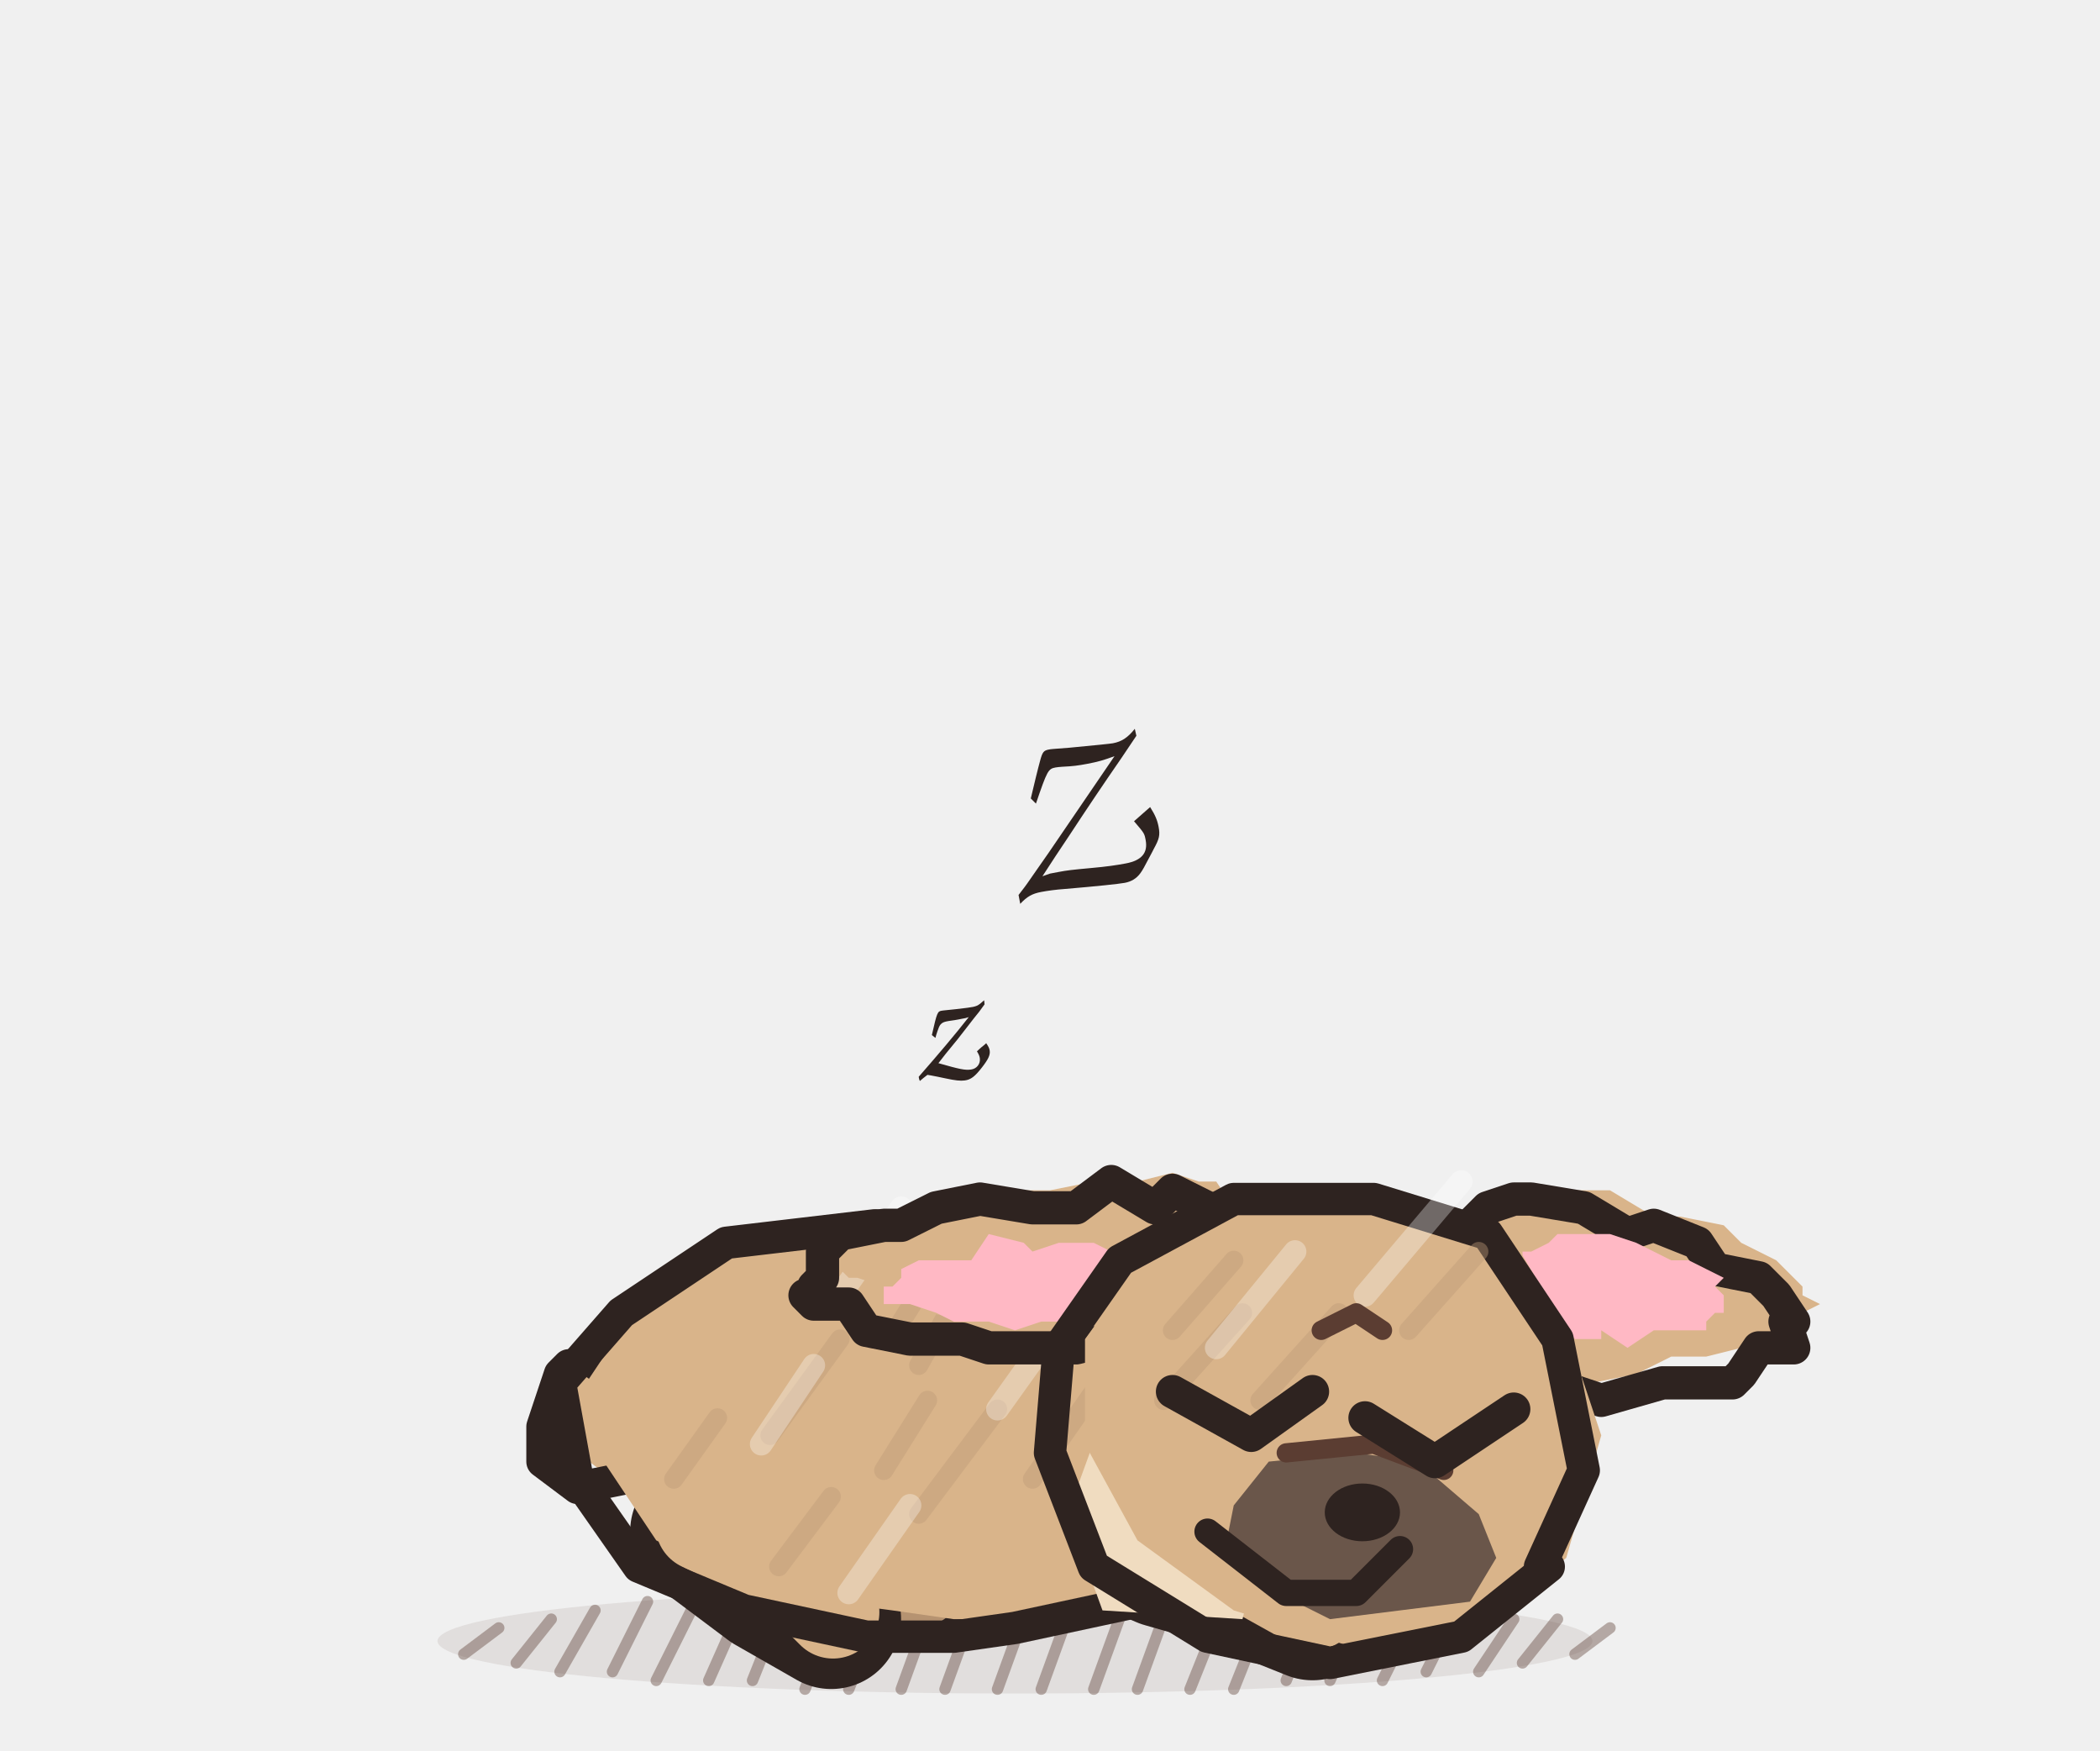
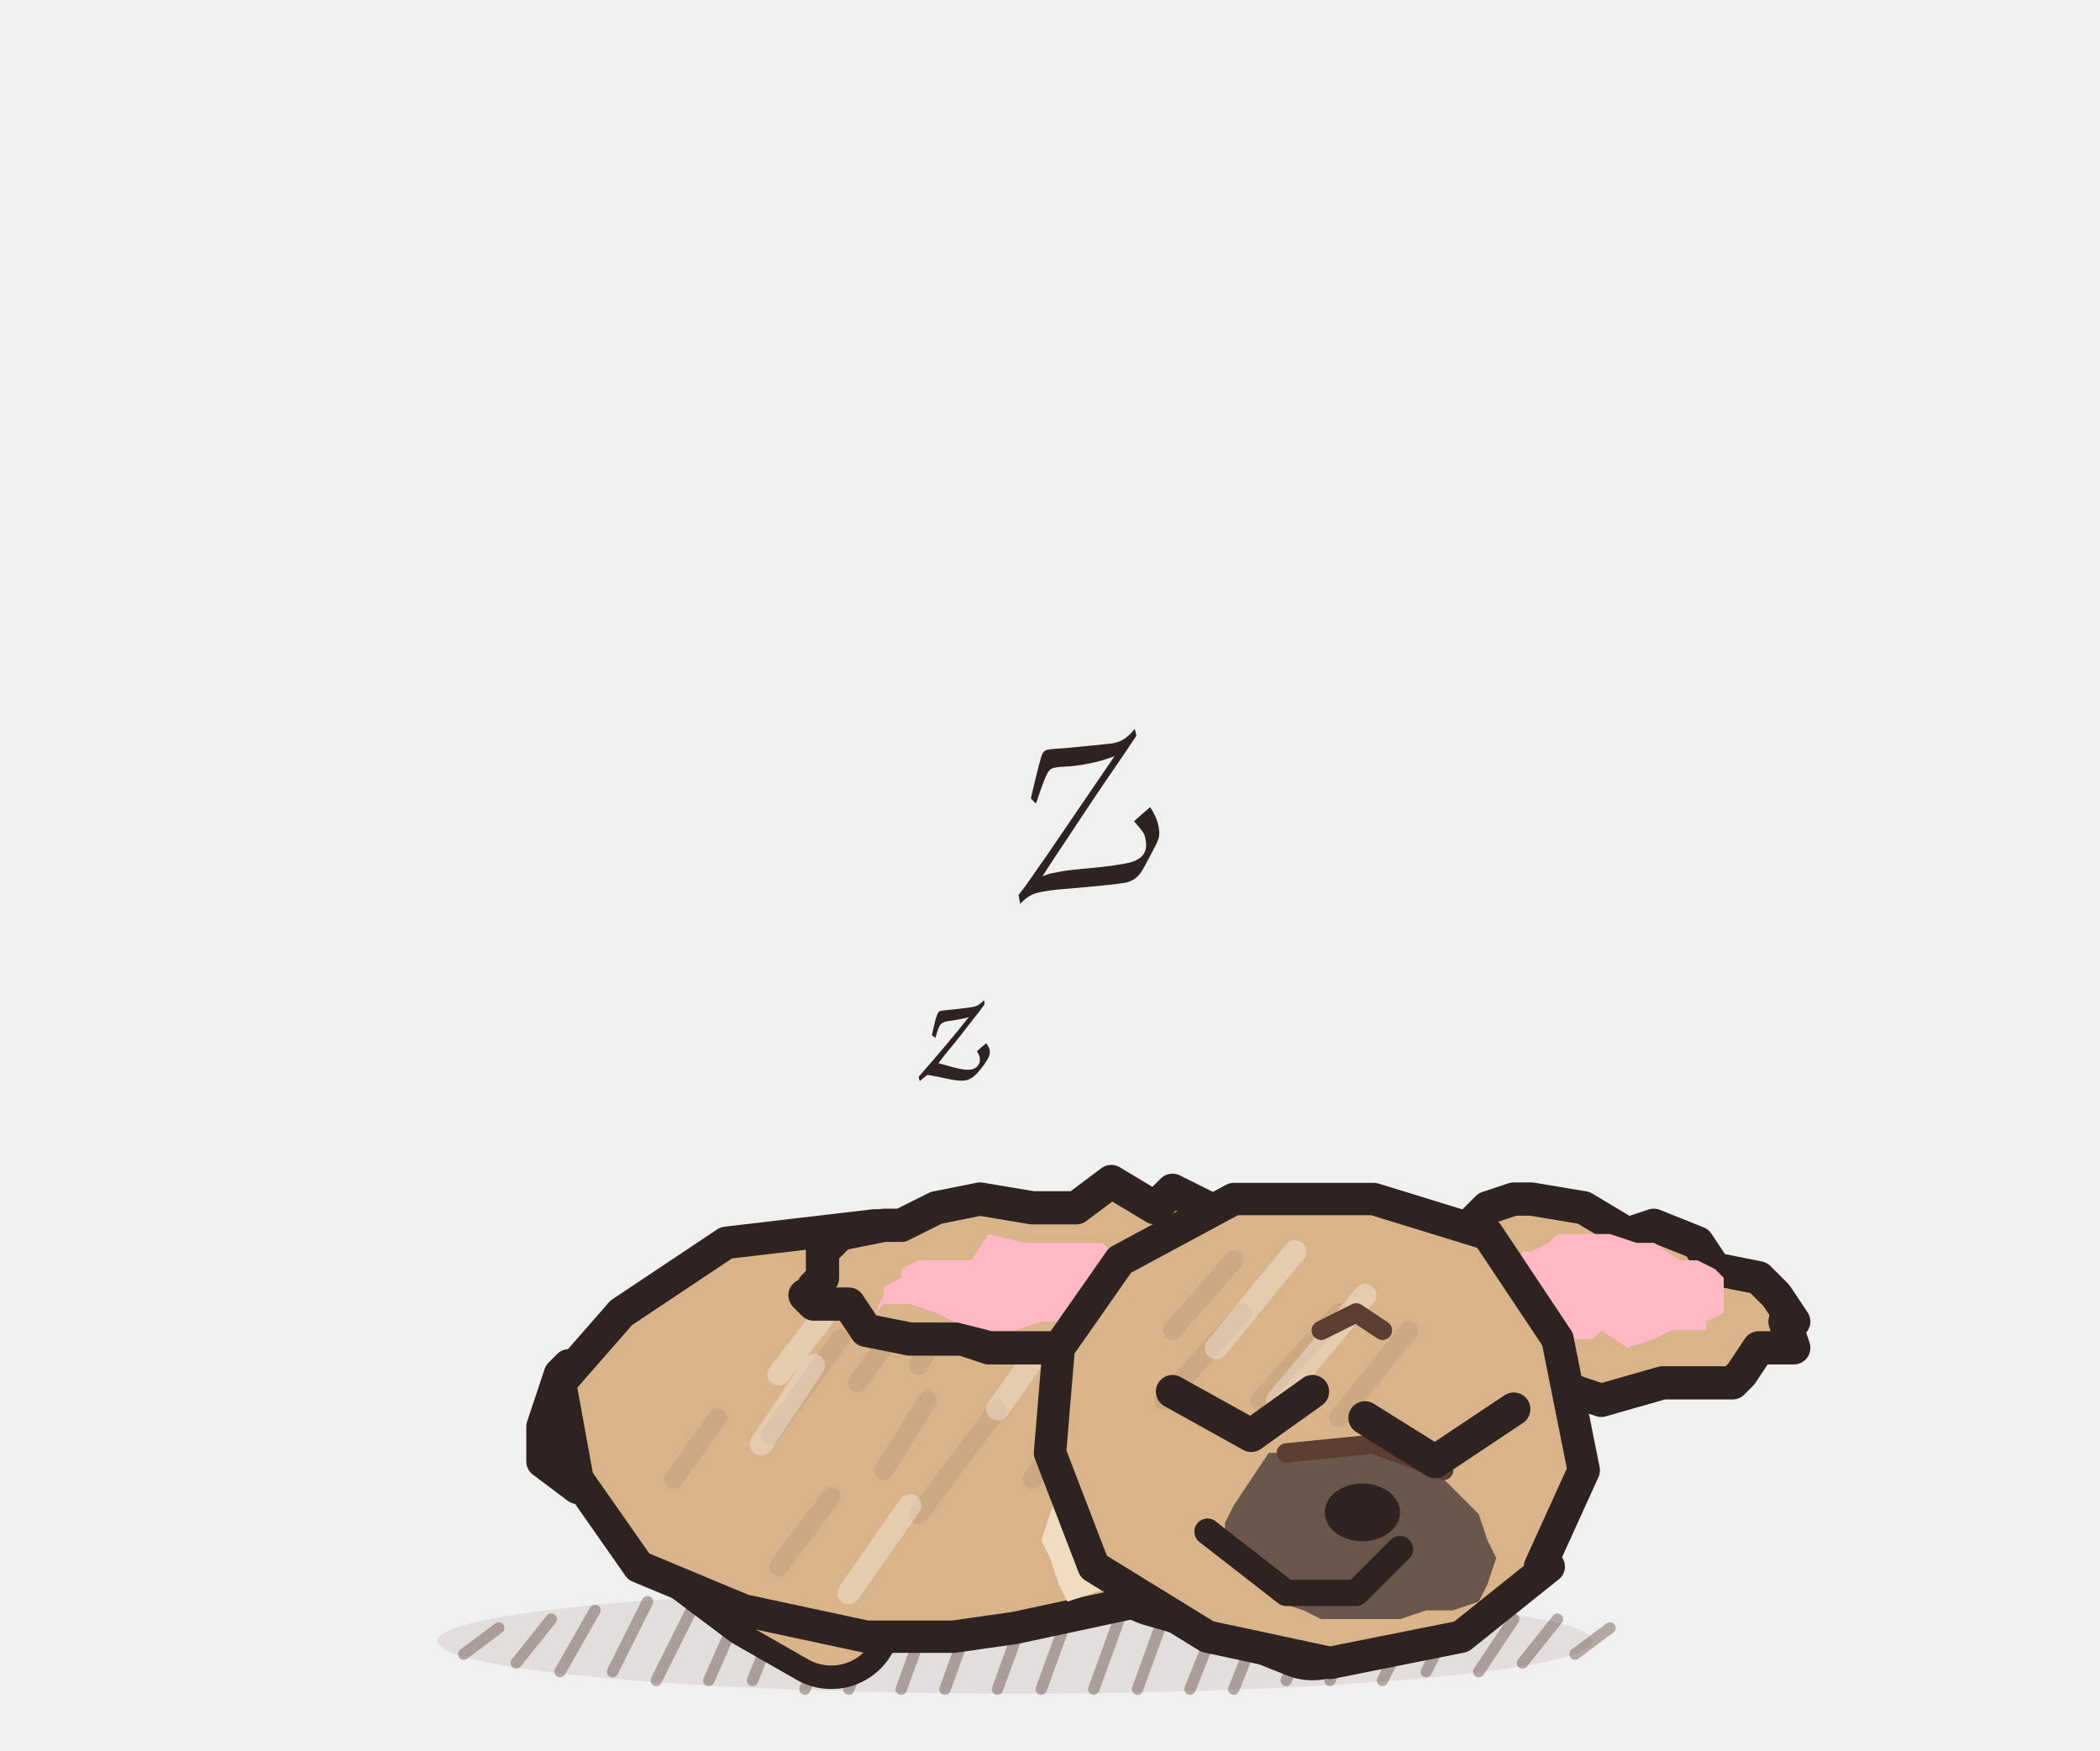
<svg xmlns="http://www.w3.org/2000/svg" width="240" height="200" class="pa-dog pa-pose-sleep" viewBox="0 0 240 200" role="img" aria-label="Brioche the French Bulldog, sleep">
  <g>
    <ellipse cx="116" cy="187.5" rx="66" ry="6" fill="#5B3D32" opacity="0.1" />
    <path d="M53 189l4 -3M59 190l4 -5M64 191l4 -7M70 191l4 -8M75 192l4 -8M81 192l4 -9M86 192l4 -10M92 193l4 -10M97 193l4 -10M103 193l4 -11M108 193l4 -11M114 193l4 -11M119 193l4 -11M125 193l4 -11M130 193l4 -11M136 193l4 -10M141 193l4 -10M147 192l4 -10M152 192l4 -9M158 192l4 -8M163 191l4 -8M169 191l4 -6M174 190l4 -5M180 189l4 -3" stroke="#5B3D32" stroke-width="1.3" stroke-linecap="round" opacity="0.4" fill="none" />
    <g class="pa-d-f0">
-       <path d="M68 153L71 155L75 160L75 164L72 168L70 169L66 166L64 160L65 156Z" fill="#D9B48A" />
+       <path d="M67 155L71 158L73 160L74 167L71 169L66 170L62 167L62 163L64 157Z" fill="#D9B48A" />
      <path d="M67 155L71 158L73 160L74 167L71 169L66 170L62 167L62 163L64 157L65 156" fill="none" stroke="#2E2320" stroke-width="3.7" stroke-linecap="round" stroke-linejoin="round" />
      <g class="pa-d-leg pa-d-leg-FH">
        <path d="M89 170L98 177L105 181" fill="none" stroke="#2E2320" stroke-width="14.693" stroke-linecap="round" stroke-linejoin="round" />
-         <path d="M90 170L99 175L104 182" fill="none" stroke="#b69371" stroke-width="9.328" stroke-linecap="round" stroke-linejoin="round" transform="translate(1.2 -0.8)" />
+         <path d="M89 170L98 177L105 181" fill="none" stroke="#b69371" stroke-width="9.328" stroke-linecap="round" stroke-linejoin="round" />
      </g>
      <g class="pa-d-leg pa-d-leg-FF">
        <path d="M137 170L145 172L151 175L158 178L165 180" fill="none" stroke="#2E2320" stroke-width="14.693" stroke-linecap="round" stroke-linejoin="round" />
-         <path d="M137 170L144 173L152 175L158 178L165 180" fill="none" stroke="#b69371" stroke-width="9.328" stroke-linecap="round" stroke-linejoin="round" transform="translate(1.2 -0.8)" />
+         <path d="M137 170L145 172L151 175L158 178L165 180" fill="none" stroke="#b69371" stroke-width="9.328" stroke-linecap="round" stroke-linejoin="round" />
      </g>
      <g class="pa-d-leg pa-d-leg-NH">
        <path d="M80 175L88 181L95 185" fill="none" stroke="#2E2320" stroke-width="15.965" stroke-linecap="round" stroke-linejoin="round" />
-         <path d="M79 175L89 180L94 185" fill="none" stroke="#D9B48A" stroke-width="10.6" stroke-linecap="round" stroke-linejoin="round" transform="translate(1.2 -0.8)" />
+         <path d="M80 175L88 181L95 185" fill="none" stroke="#D9B48A" stroke-width="10.6" stroke-linecap="round" stroke-linejoin="round" />
      </g>
      <g class="pa-d-leg pa-d-leg-NF">
        <path d="M126 175L133 178L140 180L150 184" fill="none" stroke="#2E2320" stroke-width="15.965" stroke-linecap="round" stroke-linejoin="round" />
-         <path d="M126 176L133 177L140 179L149 184" fill="none" stroke="#D9B48A" stroke-width="10.6" stroke-linecap="round" stroke-linejoin="round" transform="translate(1.2 -0.8)" />
+         <path d="M126 175L133 178L140 180L150 184" fill="none" stroke="#D9B48A" stroke-width="10.6" stroke-linecap="round" stroke-linejoin="round" />
      </g>
-       <path d="M144 163L141 172L131 180L118 185L109 185L102 184L87 182L75 176L69 167L67 158L73 149L86 141L101 139L117 140L130 144L141 153Z" fill="#D9B48A" />
+       <path d="M131 145L141 154L144 166L142 175L130 183L116 186L109 187L99 187L85 184L73 179L66 169L64 158L71 150L83 142L100 140L117 141Z" fill="#D9B48A" />
      <path d="M131 145L141 154L144 166L142 175L130 183L116 186L109 187L99 187L85 184L73 179L66 169L64 158L71 150L83 142L100 140L117 141" fill="none" stroke="#2E2320" stroke-width="3.7" stroke-linecap="round" stroke-linejoin="round" />
-       <path d="M101 168L106 160M105 173L114 161M88 164L96 153M105 156L110 147M118 169L125 159M103 151L108 143M77 169L82 162M89 179L95 171" stroke="#bd9a77" stroke-width="2.2" stroke-linecap="round" opacity=".42" />
-       <path d="M87 165L93 156M96 148L103 138M97 182L104 172M114 161L119 154" stroke="#fff" stroke-width="2.6" stroke-linecap="round" opacity=".32" />
-       <path d="M126 162L140 157L146 169L144 177L142 185L126 184L122 173Z" fill="#F0DCC0" />
-       <path d="M116 151L112 151L106 150L103 148L101 147L98 146L97 146L96 145L96 144L97 140L97 140L101 139L102 139L106 137L111 137L113 136L120 136L125 135L130 135L134 134L137 135L139 135L141 138L140 141L140 143L140 144L139 147L136 148L133 150L130 151L125 151L121 152Z" fill="#D9B48A" />
+       <path d="M101 168L106 160M105 173L114 161M88 164L96 153M105 156L110 147M118 169L125 159M103 151L98 158M77 169L82 162M89 179L95 171" stroke="#bd9a77" stroke-width="2.2" stroke-linecap="round" opacity=".42" />
+       <path d="M87 165L93 156M96 148L89 157M97 182L104 172M114 161L119 154" stroke="#fff" stroke-width="2.6" stroke-linecap="round" opacity=".32" />
+       <path d="M123 164L126 163L128 162L131 161L134 160L137 159L139 161L140 164L141 166L141 169L141 171L141 174L141 175L139 176L137 177L136 177L134 178L132 180L130 181L128 181L125 182L122 183L122 183L121 181L120 178L119 176L120 173L121 170L122 167Z" fill="#F0DCC0" />
+       <path d="M93 147L93 147L94 146L94 145L94 143L96 141L101 140L103 140L107 138L112 137L118 138L123 138L127 135L132 138L134 136L138 138L138 141L139 143L138 144L138 147L135 149L133 150L130 152L127 153L123 154L119 154L113 154L110 153L104 153L99 152L97 149L93 149Z" fill="#D9B48A" />
      <path d="M93 147L93 147L94 146L94 145L94 143L96 141L101 140L103 140L107 138L112 137L118 138L123 138L127 135L132 138L134 136L138 138L138 141L139 143L138 144L138 147L135 149L133 150L130 152L127 153L123 154L119 154L113 154L110 153L104 153L99 152L97 149L93 149L92 148" fill="none" stroke="#2E2320" stroke-width="3.8" stroke-linecap="round" stroke-linejoin="round" />
-       <path d="M113 151L109 151L107 150L104 149L101 149L101 150L101 148L101 147L102 147L103 146L103 145L105 144L108 144L110 144L111 144L113 141L117 142L118 143L121 142L123 142L125 142L127 143L129 144L128 144L128 147L128 147L127 148L126 150L124 151L120 151L119 151L116 152Z" fill="#FFB8C4" />
-       <path d="M184 136L189 139L192 139L197 140L199 142L203 144L204 145L206 147L206 148L208 149L206 150L205 152L204 152L202 155L199 154L195 155L191 155L187 157L182 158L178 157L177 157L173 154L172 152L170 151L168 147L167 144L168 141L168 139L172 138L173 137L176 137L179 136Z" fill="#D9B48A" />
+       <path d="M113 152L109 151L107 150L104 149L101 149L100 150L101 148L101 147L101 147L103 146L103 145L105 144L107 144L110 144L111 144L113 141L117 142L119 142L121 142L123 142L126 142L127 143L129 144L128 144L128 147L128 147L127 148L126 150L124 151L121 151L119 151L116 152Z" fill="#FFB8C4" />
+       <path d="M165 144L165 142L168 140L170 138L173 137L175 137L181 138L186 141L189 140L194 142L196 145L201 146L201 146L203 148L205 151L204 151L205 154L204 154L201 154L199 157L198 158L194 158L190 158L183 160L180 159L177 160L174 159L169 157L169 154L165 152L165 150L165 145Z" fill="#D9B48A" />
      <path d="M165 144L165 142L168 140L170 138L173 137L175 137L181 138L186 141L189 140L194 142L196 145L201 146L201 146L203 148L205 151L204 151L205 154L204 154L201 154L199 157L198 158L194 158L190 158L183 160L180 159L177 160L174 159L169 157L169 154L165 152L165 150L165 145L166 142" fill="none" stroke="#2E2320" stroke-width="3.8" stroke-linecap="round" stroke-linejoin="round" />
-       <path d="M184 141L187 142L189 143L191 144L193 144L195 145L197 146L196 147L197 148L197 150L196 150L195 151L195 152L193 152L191 152L189 152L186 154L183 152L183 153L180 153L179 152L177 151L175 151L174 150L175 147L174 146L174 145L174 143L175 143L177 142L178 141L181 141Z" fill="#FFB8C4" />
-       <path d="M183 164L179 178L169 186L154 188L141 184L130 176L124 165L124 153L132 142L145 136L159 136L172 140L179 152Z" fill="#D9B48A" />
+       <path d="M184 141L187 142L189 142L192 144L194 144L196 145L197 146L197 147L197 148L197 150L197 150L195 151L195 152L193 152L191 152L189 153L186 154L183 152L182 153L180 153L179 152L176 151L175 151L174 150L175 147L174 146L173 145L174 143L175 143L177 142L178 141L181 141Z" fill="#FFB8C4" />
+       <path d="M177 179L167 187L152 190L138 187L125 179L120 166L121 154L128 144L141 137L157 137L170 141L178 153L181 168Z" fill="#D9B48A" />
      <path d="M177 179L167 187L152 190L138 187L125 179L120 166L121 154L128 144L141 137L157 137L170 141L178 153L181 168L176 179" fill="none" stroke="#2E2320" stroke-width="3.7" stroke-linecap="round" stroke-linejoin="round" />
-       <path d="M134 152L141 144M133 160L142 150M161 152L169 143M144 160L153 150" stroke="#bd9a77" stroke-width="2.2" stroke-linecap="round" opacity=".42" />
-       <path d="M156 148L167 135M139 154L148 143" stroke="#fff" stroke-width="2.6" stroke-linecap="round" opacity=".32" />
-       <path d="M171 178L168 183L160 184L152 185L144 181L140 177L141 172L145 167L155 166L162 167L169 173Z" fill="#6a564a" />
+       <path d="M134 152L141 144M133 160L142 150M161 152L153 162M144 160L153 150" stroke="#bd9a77" stroke-width="2.2" stroke-linecap="round" opacity=".42" />
+       <path d="M156 148L146 160M139 154L148 143" stroke="#fff" stroke-width="2.6" stroke-linecap="round" opacity=".32" />
+       <path d="M171 178L170 181L169 183L166 184L163 184L160 185L157 185L154 185L151 185L149 184L146 183L144 181L142 179L140 177L140 174L141 172L143 169L145 166L148 166L151 166L155 165L157 166L160 167L163 167L165 169L167 171L169 173L170 176Z" fill="#6a564a" />
      <path d="M151 152L155 150L158 152" fill="none" stroke="#5B3D32" stroke-width="2.2" stroke-linecap="round" stroke-linejoin="round" />
      <path d="M147 166L157 165L165 168" fill="none" stroke="#5B3D32" stroke-width="2.2" stroke-linecap="round" stroke-linejoin="round" />
      <path d="M134 159L143 164L150 159" fill="none" stroke="#2E2320" stroke-width="3.8" stroke-linecap="round" stroke-linejoin="round" />
      <path d="M156 162L164 167L173 161" fill="none" stroke="#2E2320" stroke-width="3.8" stroke-linecap="round" stroke-linejoin="round" />
      <ellipse cx="155.7" cy="172.8" rx="4.3" ry="3.3" fill="#2E2320" />
      <path d="M138 175L147 182L155 182L160 177" fill="none" stroke="#2E2320" stroke-width="3" stroke-linecap="round" stroke-linejoin="round" />
      <text x="104.2" y="124" transform="rotate(-7.7 104.2 124)" font-family="'Gloria Hallelujah',cursive" font-size="20" fill="#2E2320">z</text>
      <text x="114.8" y="103.1" transform="rotate(-10.7 114.8 103.1)" font-family="'Gloria Hallelujah',cursive" font-size="28" fill="#2E2320">Z</text>
    </g>
  </g>
</svg>
